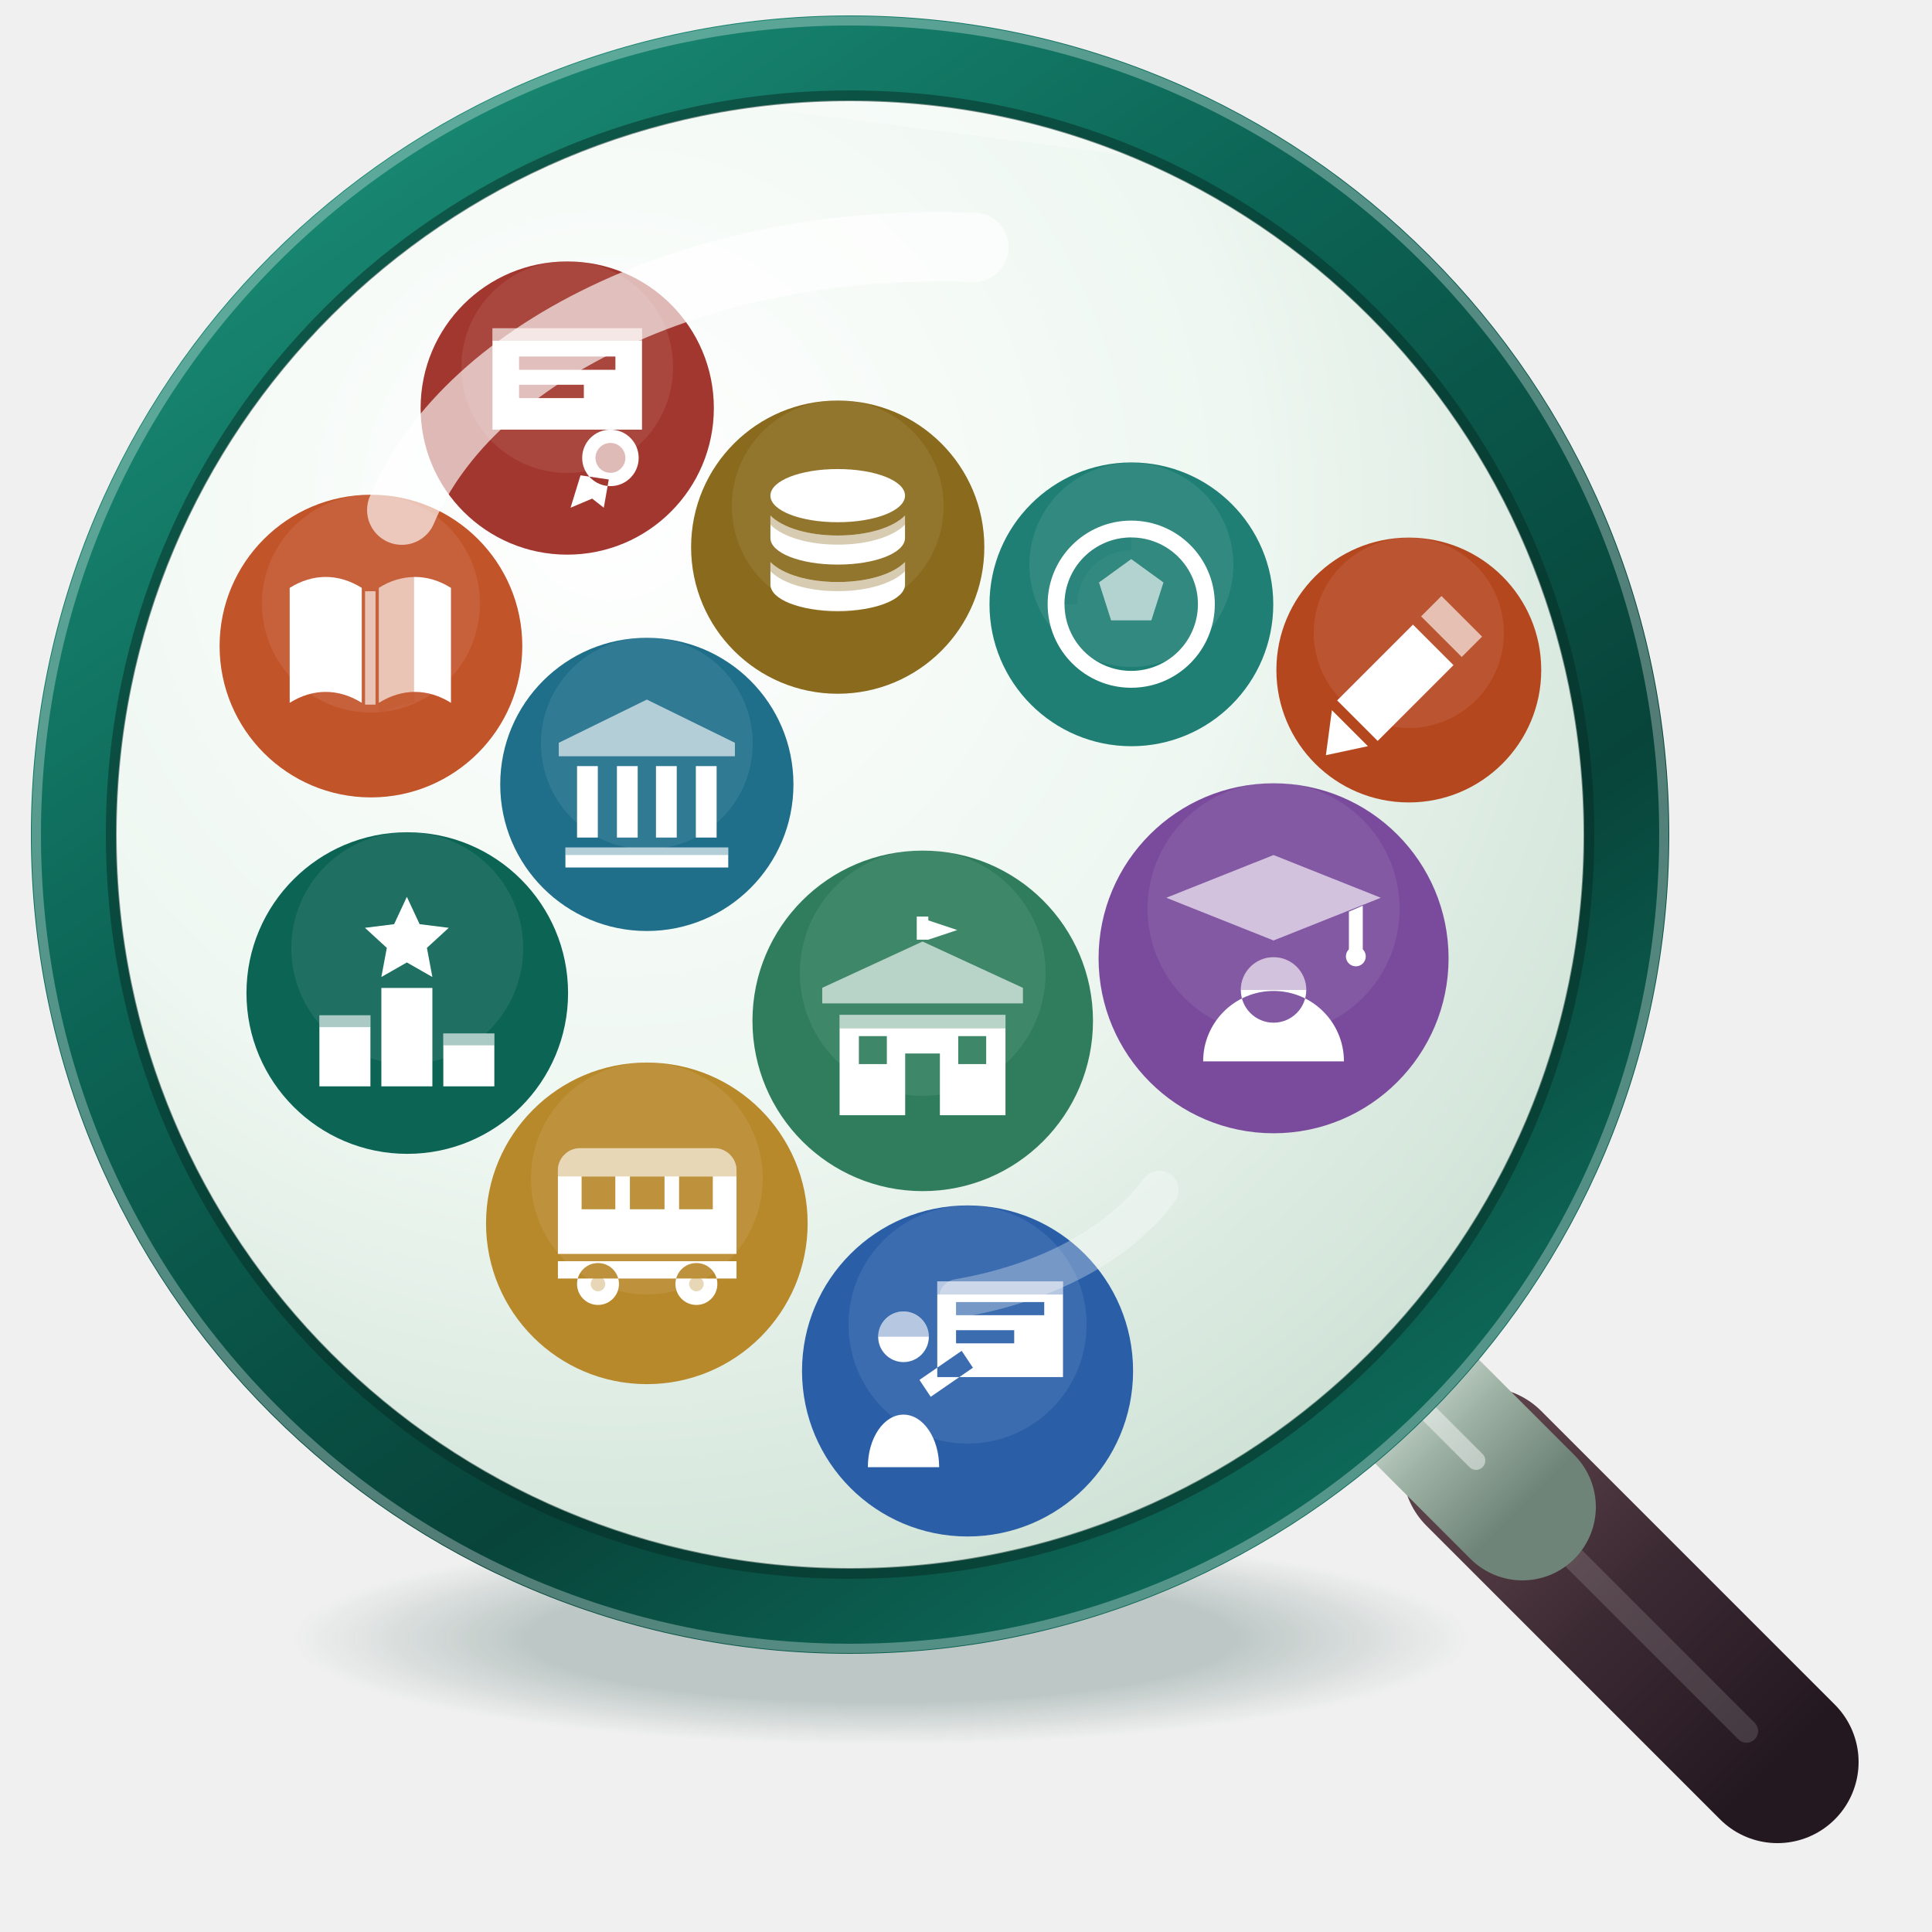
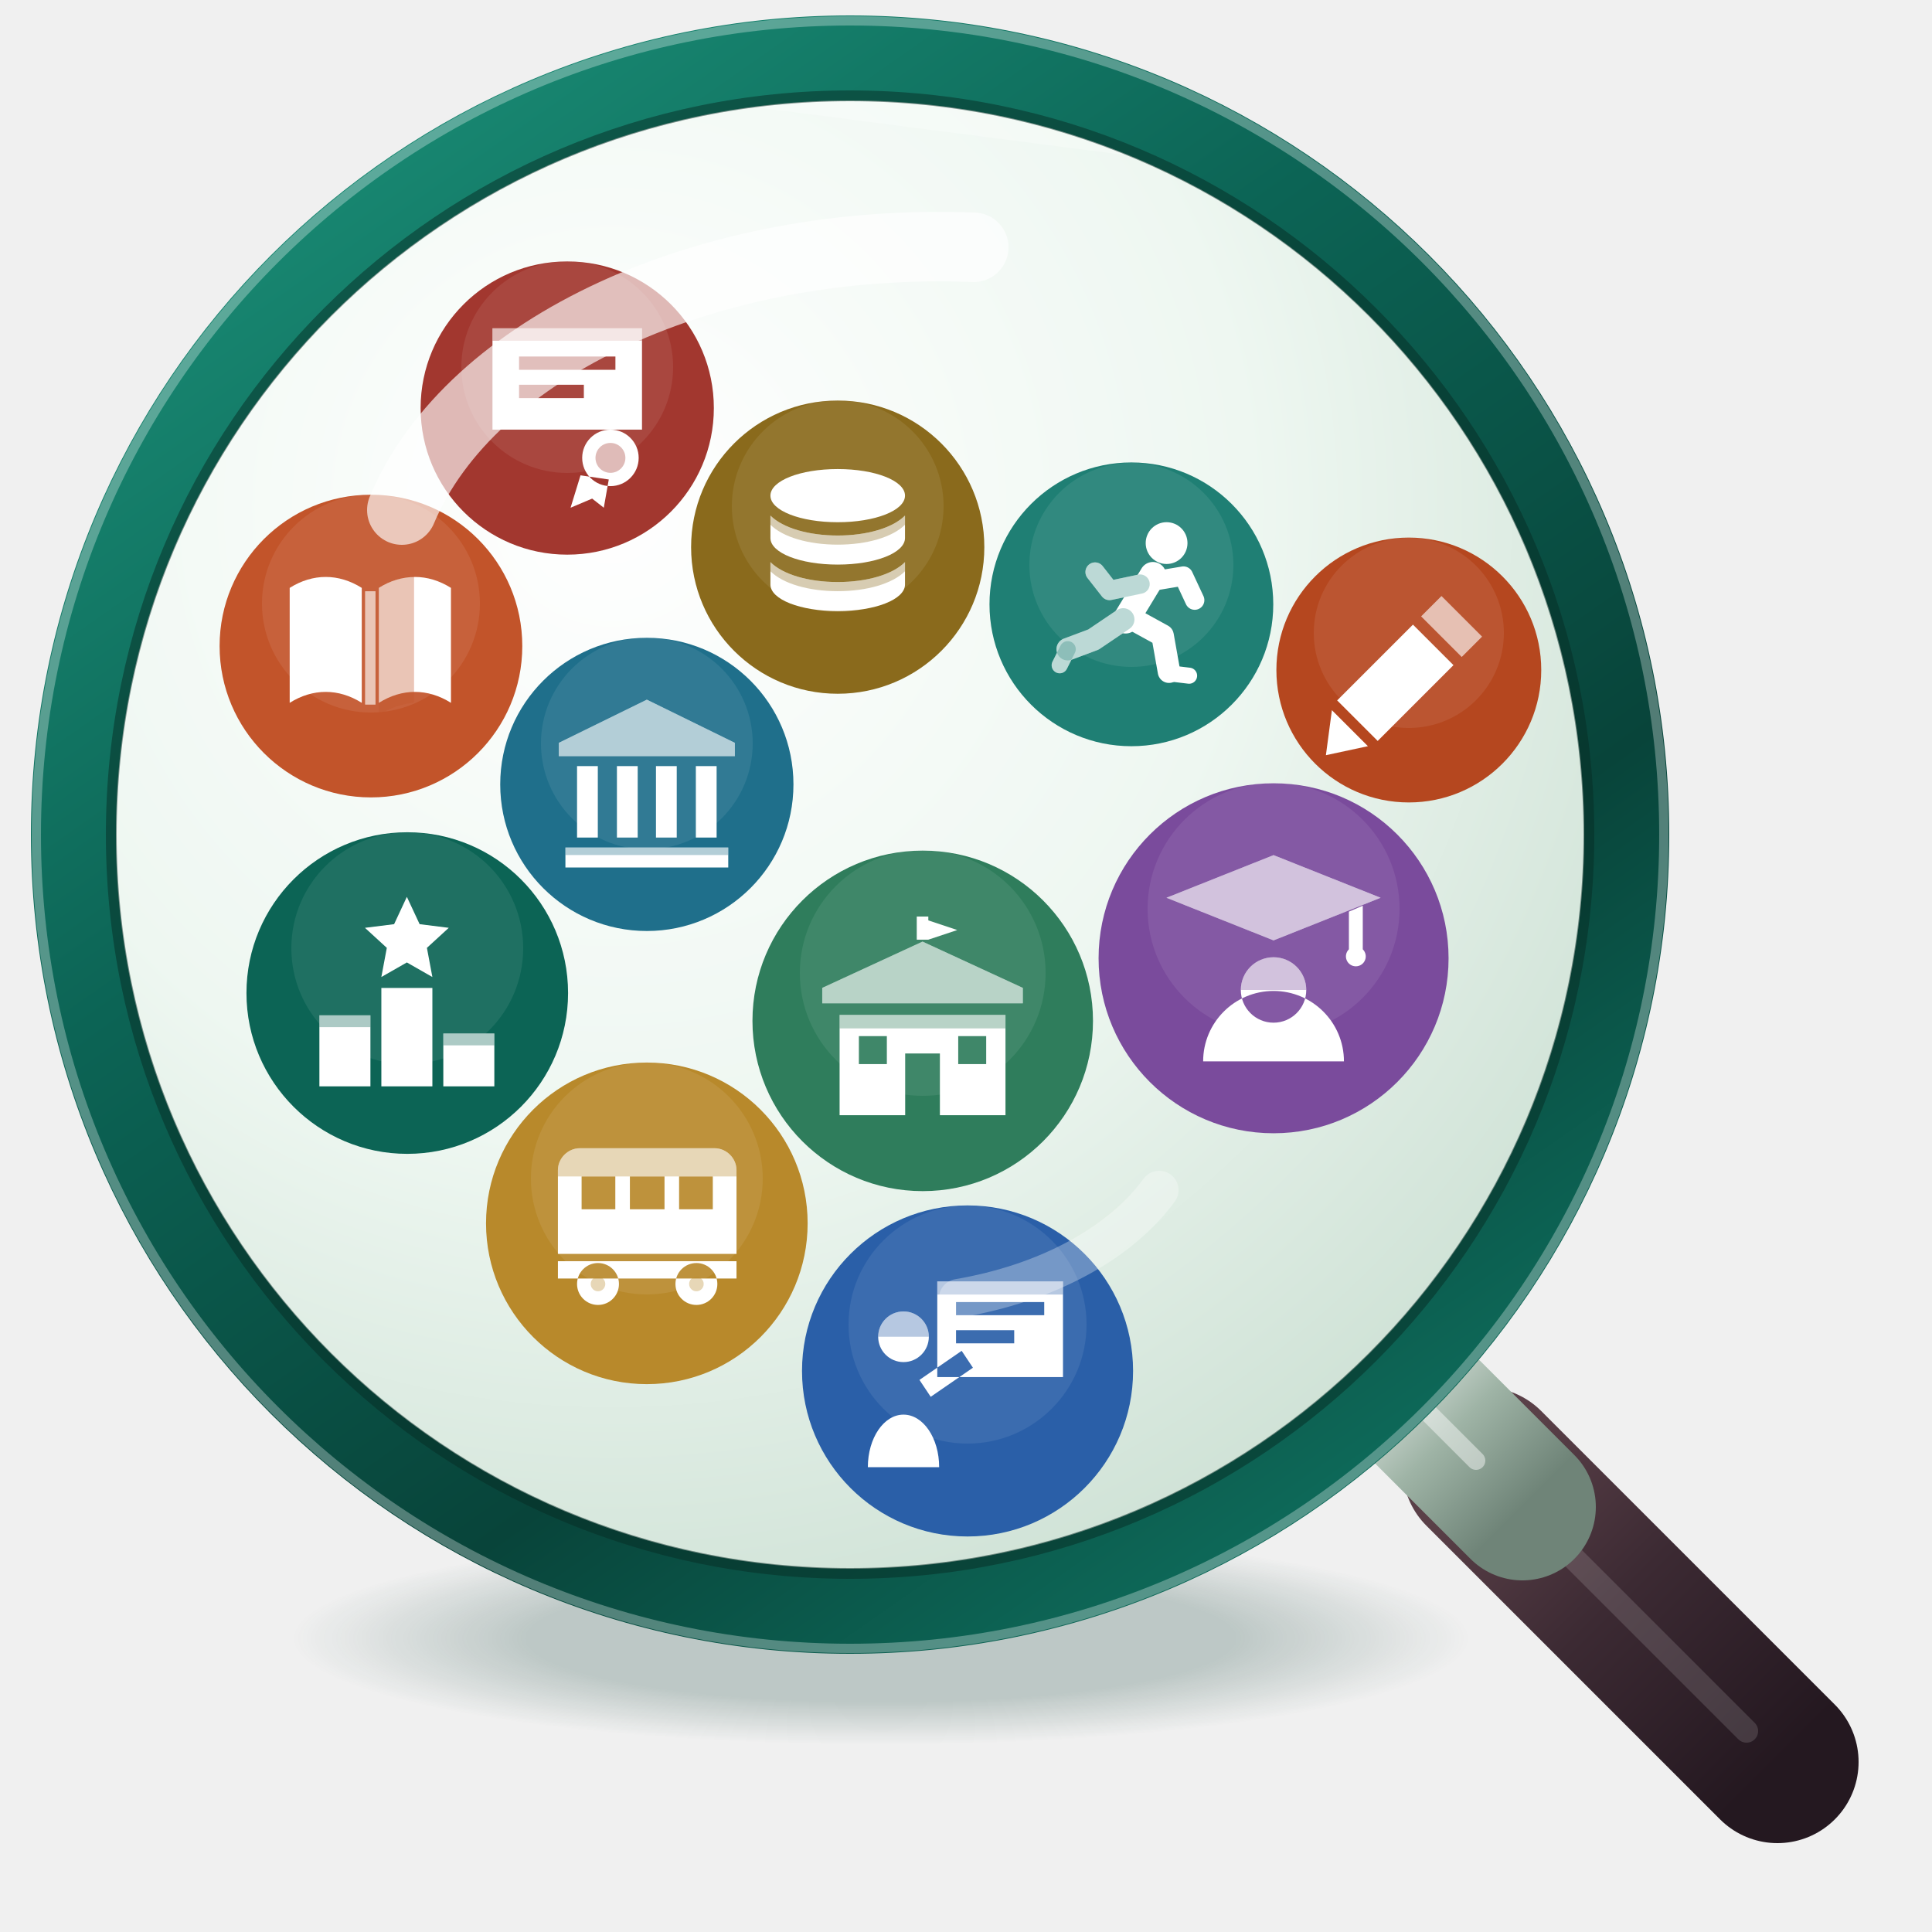
<svg xmlns="http://www.w3.org/2000/svg" viewBox="0 0 250 250" width="250" height="250" role="img" aria-label="Dubai Schools">
  <defs>
    <clipPath id="lensClip">
      <circle cx="110" cy="108" r="95" />
    </clipPath>
    <radialGradient id="glass" cx="34%" cy="28%" r="78%">
      <stop offset="0" stop-color="#ffffff" />
      <stop offset="0.55" stop-color="#eef7f1" />
      <stop offset="1" stop-color="#cfe2d6" />
    </radialGradient>
    <linearGradient id="ringMetal" x1="0.15" y1="0" x2="0.85" y2="1">
      <stop offset="0" stop-color="#1a8d76" />
      <stop offset="0.35" stop-color="#0c6455" />
      <stop offset="0.7" stop-color="#08443a" />
      <stop offset="1" stop-color="#0f7361" />
    </linearGradient>
    <linearGradient id="handleWood" x1="0" y1="0" x2="1" y2="1">
      <stop offset="0" stop-color="#5a4048" />
      <stop offset="0.45" stop-color="#3c2a33" />
      <stop offset="1" stop-color="#241820" />
    </linearGradient>
    <linearGradient id="ferrule" x1="0" y1="0" x2="1" y2="1">
      <stop offset="0" stop-color="#e6ecea" />
      <stop offset="0.5" stop-color="#9fb4a6" />
      <stop offset="1" stop-color="#6f8478" />
    </linearGradient>
    <radialGradient id="drop" cx="50%" cy="50%" r="50%">
      <stop offset="0.6" stop-color="#0b3b31" stop-opacity=".22" />
      <stop offset="1" stop-color="#0b3b31" stop-opacity="0" />
    </radialGradient>
  </defs>
  <ellipse cx="114" cy="212" rx="76.32" ry="13.78" fill="url(#drop)" />
  <path d="M192 190 L230 228" stroke="url(#handleWood)" stroke-width="21" stroke-linecap="round" fill="none" />
  <path d="M199 197 L226 224" stroke="#ffffff" stroke-width="3" stroke-linecap="round" fill="none" opacity=".14" />
  <path d="M178 176 L197 195" stroke="url(#ferrule)" stroke-width="19" stroke-linecap="round" fill="none" />
  <path d="M183 181 L191 189" stroke="#ffffff" stroke-width="2.4" stroke-linecap="round" fill="none" opacity=".45" />
  <circle cx="110" cy="108" r="95" fill="url(#glass)" />
  <g clip-path="url(#lensClip)">
    <g class="bub" style="--i:0">
      <circle cx="164.8" cy="124.0" r="22.644" fill="#7a4b9c" />
      <circle cx="164.8" cy="117.6" r="16.3" fill="#fff" opacity=".08" />
      <g transform="translate(149.4 108.6) scale(1.283)">
        <path d="M12 1.6 22.8 5.9 12 10.2 1.2 5.9zM21 6.7v4.4a1 1 0 1 1-1.4 0V7.3zM12 11.9a3.3 3.3 0 1 0 0 6.6 3.3 3.3 0 0 0 0-6.6zM4.9 22.4a7.1 7.1 0 0 1 14.2 0z" fill="#fff" fill-rule="evenodd" />
        <path d="M12 1.6 22.8 5.9 12 10.2 1.2 5.9z M12 11.9a3.3 3.3 0 0 0-3.3 3.3h6.6A3.3 3.3 0 0 0 12 11.9z" fill="#7a4b9c" fill-rule="evenodd" opacity=".34" />
      </g>
    </g>
    <g class="bub" style="--i:1">
      <circle cx="119.4" cy="132.1" r="22.032" fill="#2f7d5c" />
      <circle cx="119.4" cy="125.9" r="15.9" fill="#fff" opacity=".08" />
      <g transform="translate(104.4 117.1) scale(1.248)">
        <path d="M11.4 1.2h1.2v2.4h-1.2z M12.6 1.6l3 1-3 1zM12 3.8 22.4 8.6v1.6H1.6V8.6zM3.4 11.4h17.2V21.8H3.4zM10.2 15.4h3.6v6.4h-3.6zM5.4 13.6h2.9v2.9H5.4z M15.7 13.6h2.9v2.9h-2.9z" fill="#fff" fill-rule="evenodd" />
        <path d="M12 3.8 22.4 8.6v1.6H1.6V8.6z M3.4 11.4h17.2v1.4H3.4z" fill="#2f7d5c" fill-rule="evenodd" opacity=".34" />
      </g>
    </g>
    <g class="bub" style="--i:2">
      <circle cx="125.2" cy="177.4" r="21.42" fill="#2a5fa8" />
      <circle cx="125.2" cy="171.4" r="15.4" fill="#fff" opacity=".08" />
      <g transform="translate(110.6 162.9) scale(1.214)">
        <path d="M8.8 2.4h13.4v10.2H8.8z M10.8 4.6h9.4V6h-9.4z M10.8 7.6h6.2V9h-6.2zM5.2 5.6a2.7 2.7 0 1 0 0 5.4 2.7 2.7 0 0 0 0-5.4zM1.4 22.2c0-3.1 1.7-5.6 3.8-5.6s3.8 2.5 3.8 5.6zM6.9 12.9 11.4 9.8l1.2 1.8-4.5 3.1z" fill="#fff" fill-rule="evenodd" />
        <path d="M8.8 2.4h13.4v1.4H8.8z M5.2 5.6a2.7 2.7 0 0 0-2.7 2.7h5.4a2.7 2.7 0 0 0-2.7-2.7z" fill="#2a5fa8" fill-rule="evenodd" opacity=".34" />
      </g>
    </g>
    <g class="bub" style="--i:3">
      <circle cx="83.7" cy="158.3" r="20.808" fill="#b8892b" />
      <circle cx="83.7" cy="152.5" r="15.0" fill="#fff" opacity=".08" />
      <g transform="translate(69.6 144.1) scale(1.179)">
        <path d="M2.2 6.2c0-1.3 1.1-2.4 2.4-2.4h14.8c1.3 0 2.4 1.1 2.4 2.4v9.2H2.2zM4.8 6.9h3.7v3.6H4.8z M10.1 6.9h3.8v3.6h-3.8z M15.5 6.9h3.7v3.6h-3.7zM2.2 16.2h19.6v1.9H2.2zM6.6 16.4a2.3 2.3 0 1 0 0 4.6 2.3 2.3 0 0 0 0-4.6zM17.4 16.4a2.3 2.3 0 1 0 0 4.6 2.3 2.3 0 0 0 0-4.6z" fill="#fff" fill-rule="evenodd" />
        <path d="M2.2 6.2c0-1.3 1.1-2.4 2.4-2.4h14.8c1.3 0 2.4 1.1 2.4 2.4v.7H2.2z M6.6 17.9a.8.8 0 1 0 0 1.6.8.8 0 0 0 0-1.6z M17.4 17.9a.8.8 0 1 0 0 1.6.8.8 0 0 0 0-1.6z" fill="#b8892b" fill-rule="evenodd" opacity=".34" />
      </g>
    </g>
    <g class="bub" style="--i:4">
      <circle cx="52.7" cy="128.5" r="20.808" fill="#0c6455" />
      <circle cx="52.7" cy="122.7" r="15.0" fill="#fff" opacity=".08" />
      <g transform="translate(38.5 114.4) scale(1.179)">
        <path d="M12 1.4l1.4 3 3.2.4-2.4 2.2.6 3.2-2.8-1.6-2.8 1.6.6-3.2L7.4 4.8l3.2-.4zM9.2 11.4h5.6v10.8H9.2zM2.4 14.4H8v7.8H2.4zM16 16.4h5.6v5.8H16z" fill="#fff" fill-rule="evenodd" />
        <path d="M2.4 14.4H8v1.3H2.4z M16 16.4h5.6v1.3H16z" fill="#0c6455" fill-rule="evenodd" opacity=".34" />
      </g>
    </g>
    <g class="bub" style="--i:5">
      <circle cx="48.0" cy="83.6" r="19.584" fill="#c2542a" />
      <circle cx="48.0" cy="78.1" r="14.1" fill="#fff" opacity=".08" />
      <g transform="translate(34.6 70.3) scale(1.110)">
        <path d="M2.6 5.2c2.7-1.7 5.7-1.7 8.4 0v13.4c-2.7-1.7-5.7-1.7-8.4 0zM13 5.2c2.7-1.7 5.7-1.7 8.4 0v13.4c-2.7-1.7-5.7-1.7-8.4 0zM11.4 5.6h1.2v13.2h-1.2z" fill="#fff" fill-rule="evenodd" />
        <path d="M11.4 5.6h1.2v13.2h-1.2z M13 5.2c1.3-.8 2.7-1.3 4.1-1.4v14.8c-1.4.1-2.8.6-4.1 1.4z" fill="#c2542a" fill-rule="evenodd" opacity=".34" />
      </g>
    </g>
    <g class="bub" style="--i:6">
      <circle cx="83.7" cy="101.5" r="18.972" fill="#1f6f8b" />
      <circle cx="83.7" cy="96.2" r="13.7" fill="#fff" opacity=".08" />
      <g transform="translate(70.8 88.6) scale(1.075)">
        <path d="M12 1.8 22.6 7v1.6H1.4V7zM3.6 9.8h2.5v8.6H3.6z M8.4 9.8h2.5v8.6H8.4z M13.1 9.8h2.5v8.6h-2.5z M17.9 9.8h2.5v8.6h-2.5zM2.2 19.6h19.6v2.4H2.2z" fill="#fff" fill-rule="evenodd" />
        <path d="M12 1.8 22.6 7v1.6H1.4V7z M2.2 19.6h19.6v.9H2.2z" fill="#1f6f8b" fill-rule="evenodd" opacity=".34" />
      </g>
    </g>
    <g class="bub" style="--i:7">
      <circle cx="73.4" cy="52.8" r="18.972" fill="#a2372f" />
      <circle cx="73.4" cy="47.5" r="13.7" fill="#fff" opacity=".08" />
      <g transform="translate(60.5 39.9) scale(1.075)">
        <path d="M3 2.4h18v12.2H3z M6.2 5.8h11.6v1.6H6.2z M6.2 9.2h7.8v1.6H6.2zM17.2 14.6a3.4 3.4 0 1 0 0 6.8 3.4 3.4 0 0 0 0-6.8zM13.6 20.1 12.4 24l2.6-1.1 1.4 1.1.6-3.4z" fill="#fff" fill-rule="evenodd" />
        <path d="M3 2.4h18v1.5H3z M17.2 16.2a1.8 1.8 0 1 0 0 3.6 1.8 1.8 0 0 0 0-3.6z" fill="#a2372f" fill-rule="evenodd" opacity=".34" />
      </g>
    </g>
    <g class="bub" style="--i:8">
      <circle cx="108.4" cy="70.8" r="18.972" fill="#8a6a1c" />
      <circle cx="108.4" cy="65.5" r="13.7" fill="#fff" opacity=".08" />
      <g transform="translate(95.5 57.9) scale(1.075)">
        <path d="M12 2.6c4.5 0 8.1 1.4 8.1 3.2S16.5 9 12 9 3.9 7.6 3.9 5.8 7.5 2.6 12 2.6zM3.9 8.2C5.4 9.7 8.5 10.6 12 10.6s6.6-.9 8.1-2.4v2.7c0 1.8-3.6 3.2-8.1 3.2s-8.1-1.4-8.1-3.2zM3.9 13.8c1.5 1.5 4.6 2.4 8.1 2.4s6.6-.9 8.1-2.4v2.7c0 1.8-3.6 3.2-8.1 3.2s-8.1-1.4-8.1-3.2z" fill="#fff" fill-rule="evenodd" />
        <path d="M3.9 8.2C5.4 9.7 8.5 10.6 12 10.6s6.6-.9 8.1-2.4v1.1c-1.5 1.5-4.6 2.4-8.1 2.4s-6.6-.9-8.1-2.4z M3.9 13.8c1.5 1.5 4.6 2.4 8.1 2.4s6.6-.9 8.1-2.4v1.1c-1.5 1.5-4.6 2.4-8.1 2.4s-6.6-.9-8.1-2.4z" fill="#8a6a1c" fill-rule="evenodd" opacity=".34" />
      </g>
    </g>
    <g class="bub" style="--i:9">
      <circle cx="146.4" cy="78.2" r="18.36" fill="#1f7f74" />
      <circle cx="146.4" cy="73.1" r="13.2" fill="#fff" opacity=".08" />
      <g transform="translate(133.9 65.7) scale(1.040)">
-         <path d="M12 1.6a10.4 10.4 0 1 0 0 20.8 10.4 10.4 0 0 0 0-20.8zm0 2.1a8.3 8.3 0 1 1 0 16.6 8.3 8.3 0 0 1 0-16.6zM12 6.4 16 9.3l-1.5 4.7h-5L8 9.3z" fill="#fff" fill-rule="evenodd" />
-         <path d="M12 6.4 16 9.3l-1.5 4.7h-5L8 9.3z M12 3.7a8.3 8.3 0 0 0-8.3 8.3h1.6A6.7 6.7 0 0 1 12 5.3z" fill="#1f7f74" fill-rule="evenodd" opacity=".34" />
+         <path d="M16.4 1.8a2.6 2.6 0 1 0 0 5.2 2.6 2.6 0 0 0 0-5.2z" fill="#fff" fill-rule="evenodd" />
+         <path d="M14.7 8.4 11.3 14" fill="none" stroke="#fff" stroke-width="3.3" stroke-linecap="round" stroke-linejoin="round" />
+         <path d="M13.1 9.5 9.3 10.3 7.5 8" fill="none" stroke="#fff" stroke-width="2.4" stroke-linecap="round" stroke-linejoin="round" />
+         <path d="M11.0 13.9 7.3 16.4 4.1 17.6" fill="none" stroke="#fff" stroke-width="2.8" stroke-linecap="round" stroke-linejoin="round" />
+         <path d="M14.9 9.1 18.5 8.5 19.9 11.5" fill="none" stroke="#fff" stroke-width="2.4" stroke-linecap="round" stroke-linejoin="round" />
+         <path d="M11.9 13.7 15.9 15.9 16.7 20.4" fill="none" stroke="#fff" stroke-width="2.8" stroke-linecap="round" stroke-linejoin="round" />
+         <path d="M16.7 20.6 19.2 20.9" fill="none" stroke="#fff" stroke-width="2" stroke-linecap="round" stroke-linejoin="round" />
+         <path d="M4.1 17.6 3.1 19.6" fill="none" stroke="#fff" stroke-width="2" stroke-linecap="round" stroke-linejoin="round" />
+         <path d="M13.1 9.5 9.3 10.3 7.5 8" fill="none" stroke="#1f7f74" stroke-width="2.4" stroke-linecap="round" stroke-linejoin="round" opacity=".3" />
+         <path d="M11.0 13.9 7.3 16.4 4.1 17.6" fill="none" stroke="#1f7f74" stroke-width="2.8" stroke-linecap="round" stroke-linejoin="round" opacity=".3" />
+         <path d="M4.1 17.6 3.1 19.6" fill="none" stroke="#1f7f74" stroke-width="2" stroke-linecap="round" stroke-linejoin="round" opacity=".3" />
      </g>
    </g>
    <g class="bub" style="--i:10">
      <circle cx="182.3" cy="86.7" r="17.136" fill="#b5471f" />
      <circle cx="182.3" cy="81.9" r="12.3" fill="#fff" opacity=".08" />
      <g transform="translate(170.6 75.0) scale(0.971)">
        <path d="M16.4 2.2 21.8 7.6l-2.7 2.7-5.4-5.4zM12.6 6 18 11.4 7.9 21.5 2.5 16.1zM1.8 17.4 6.6 22.2 1 23.4z" fill="#fff" fill-rule="evenodd" />
        <path d="M16.4 2.2 21.8 7.6l-2.7 2.7-5.4-5.4z" fill="#b5471f" fill-rule="evenodd" opacity=".34" />
      </g>
    </g>
    <path d="M15 90 a 95 95 0 0 1 142.5 -68.4 L 91 13 a 95 95 0 0 0 -77.9 85.5 z" fill="#ffffff" opacity=".26" />
  </g>
  <circle cx="110" cy="108" r="100.5" fill="none" stroke="url(#ringMetal)" stroke-width="11" />
  <circle cx="110" cy="108" r="95.6" fill="none" stroke="#062b24" stroke-width="1.4" opacity=".5" />
  <circle cx="110" cy="108" r="105.3" fill="none" stroke="#ffffff" stroke-width="1.2" opacity=".3" />
  <path d="M52 66 a 72 46 0 0 1 74 -34" stroke="#ffffff" stroke-width="9" stroke-linecap="round" fill="none" opacity=".65" />
  <path d="M150 154 a 40 26 0 0 1 -26 14" stroke="#ffffff" stroke-width="5" stroke-linecap="round" fill="none" opacity=".3" />
</svg>
